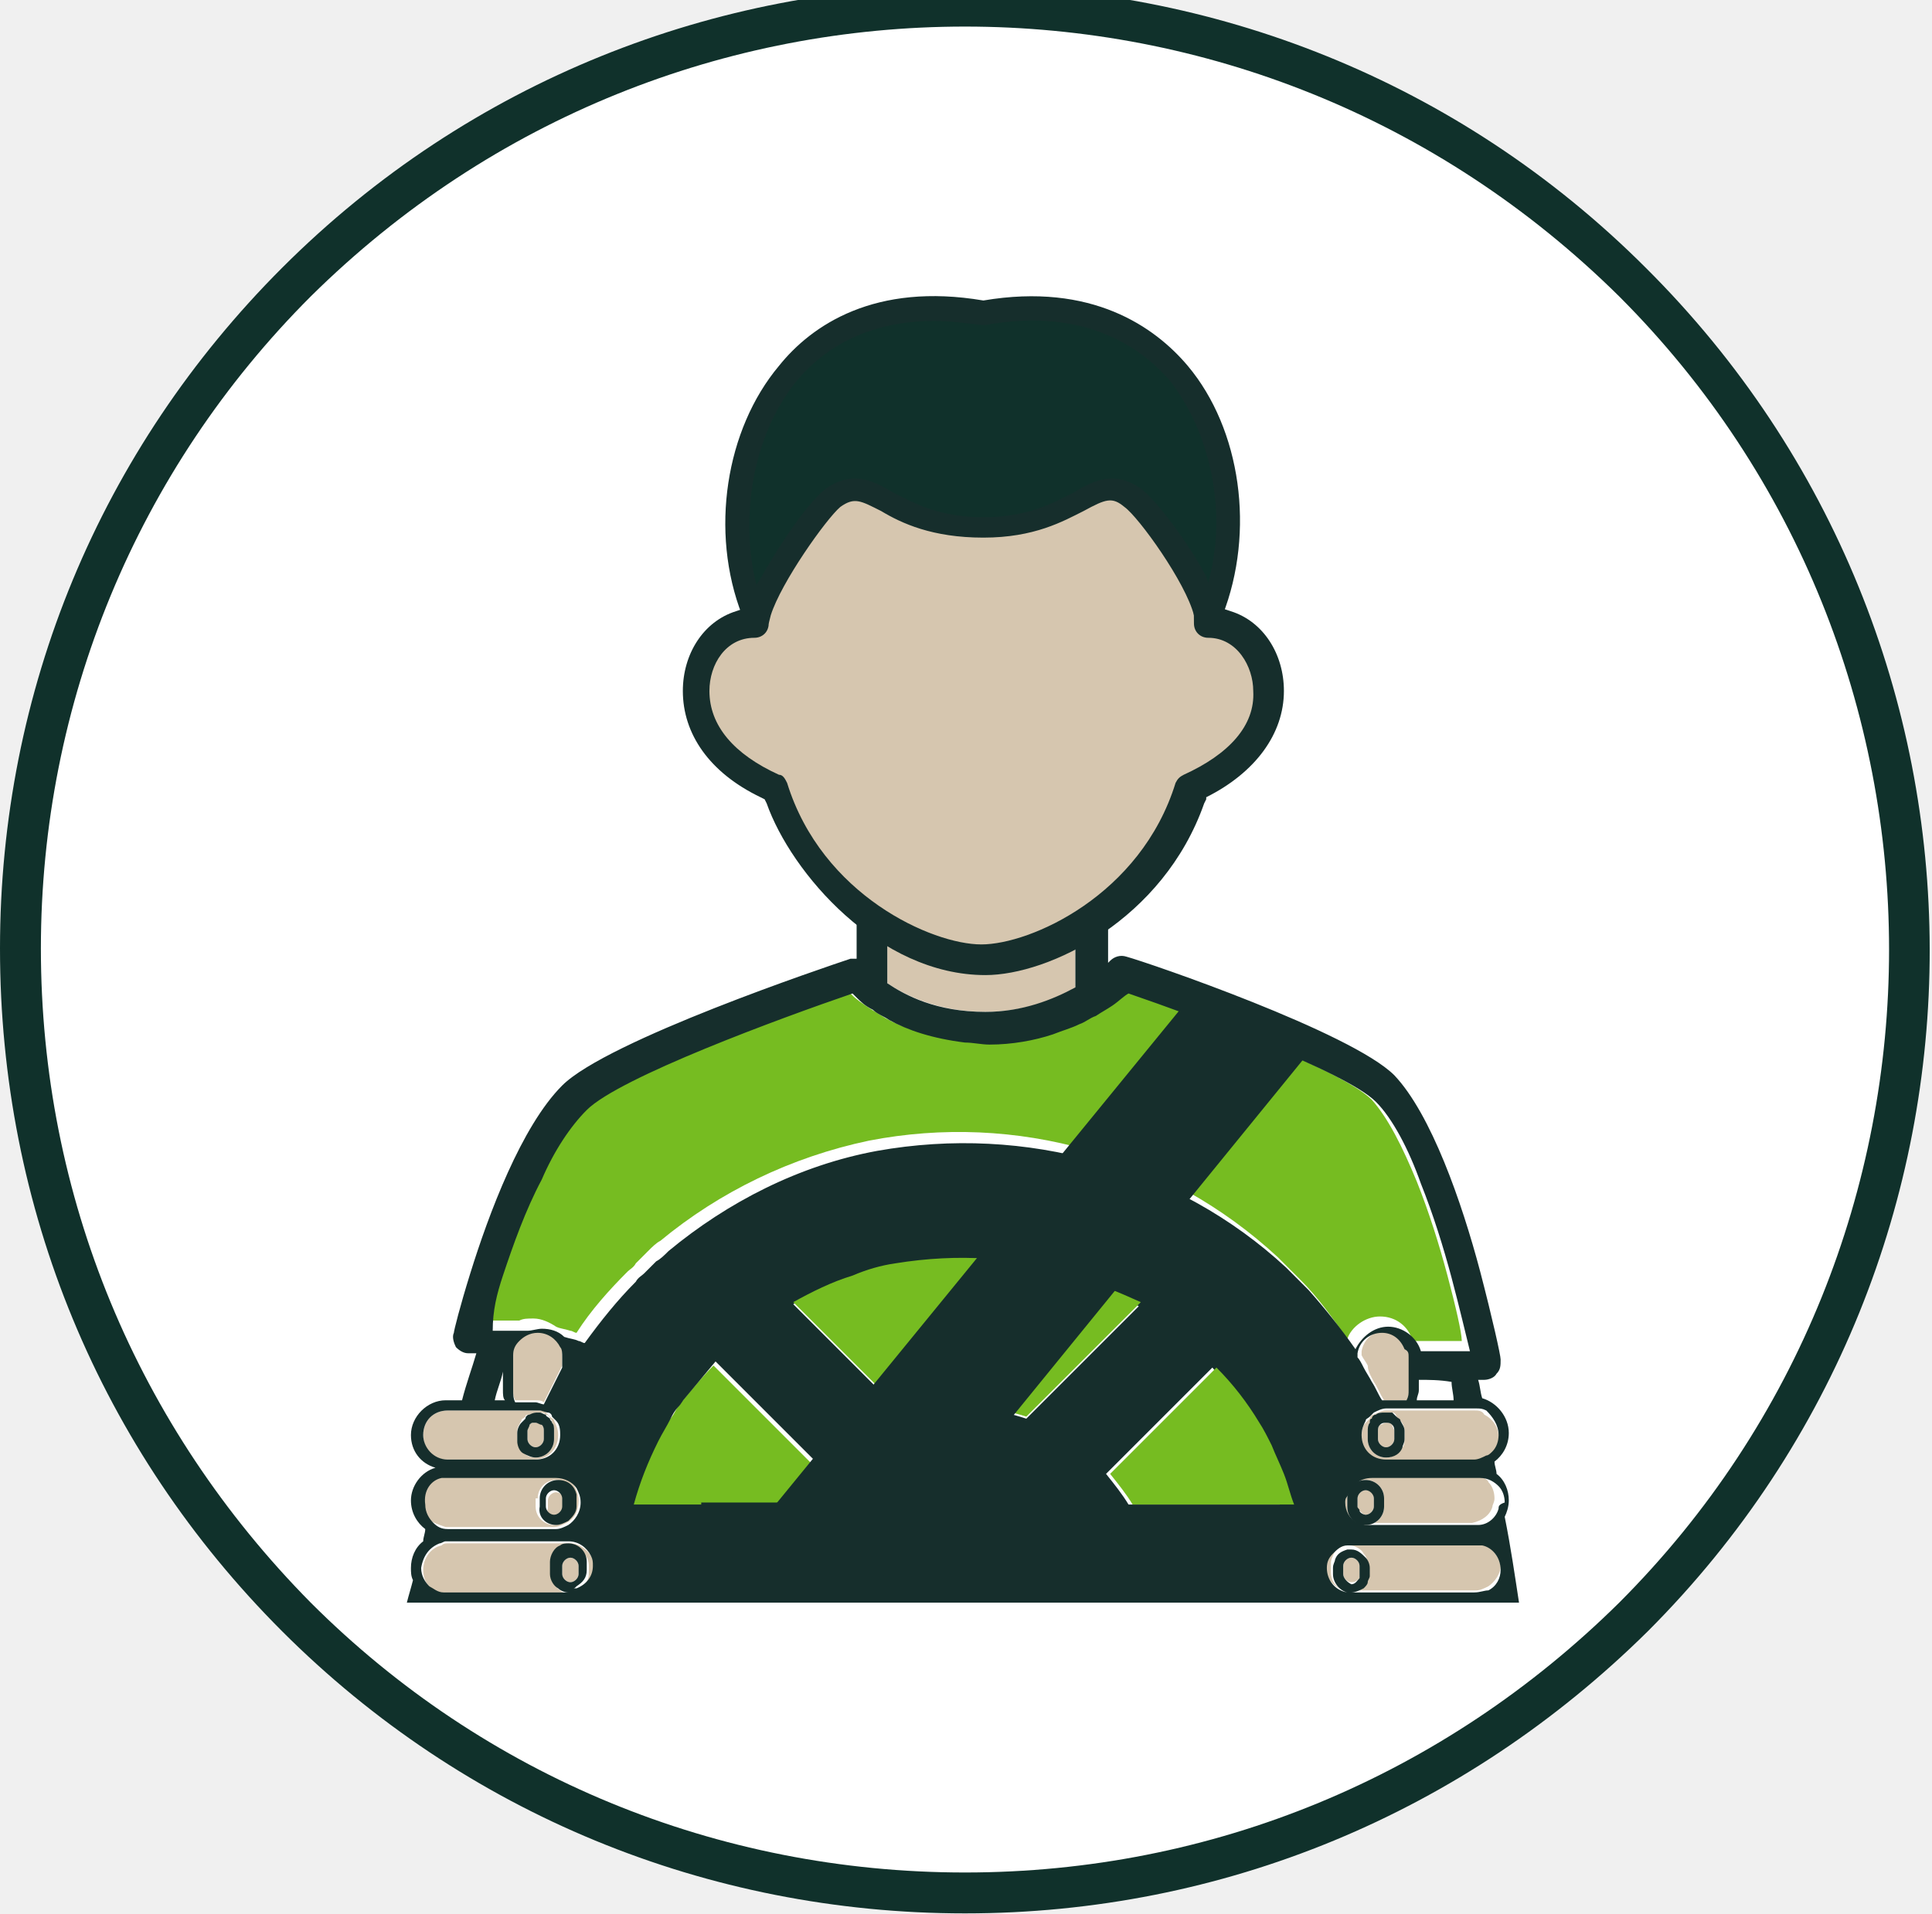
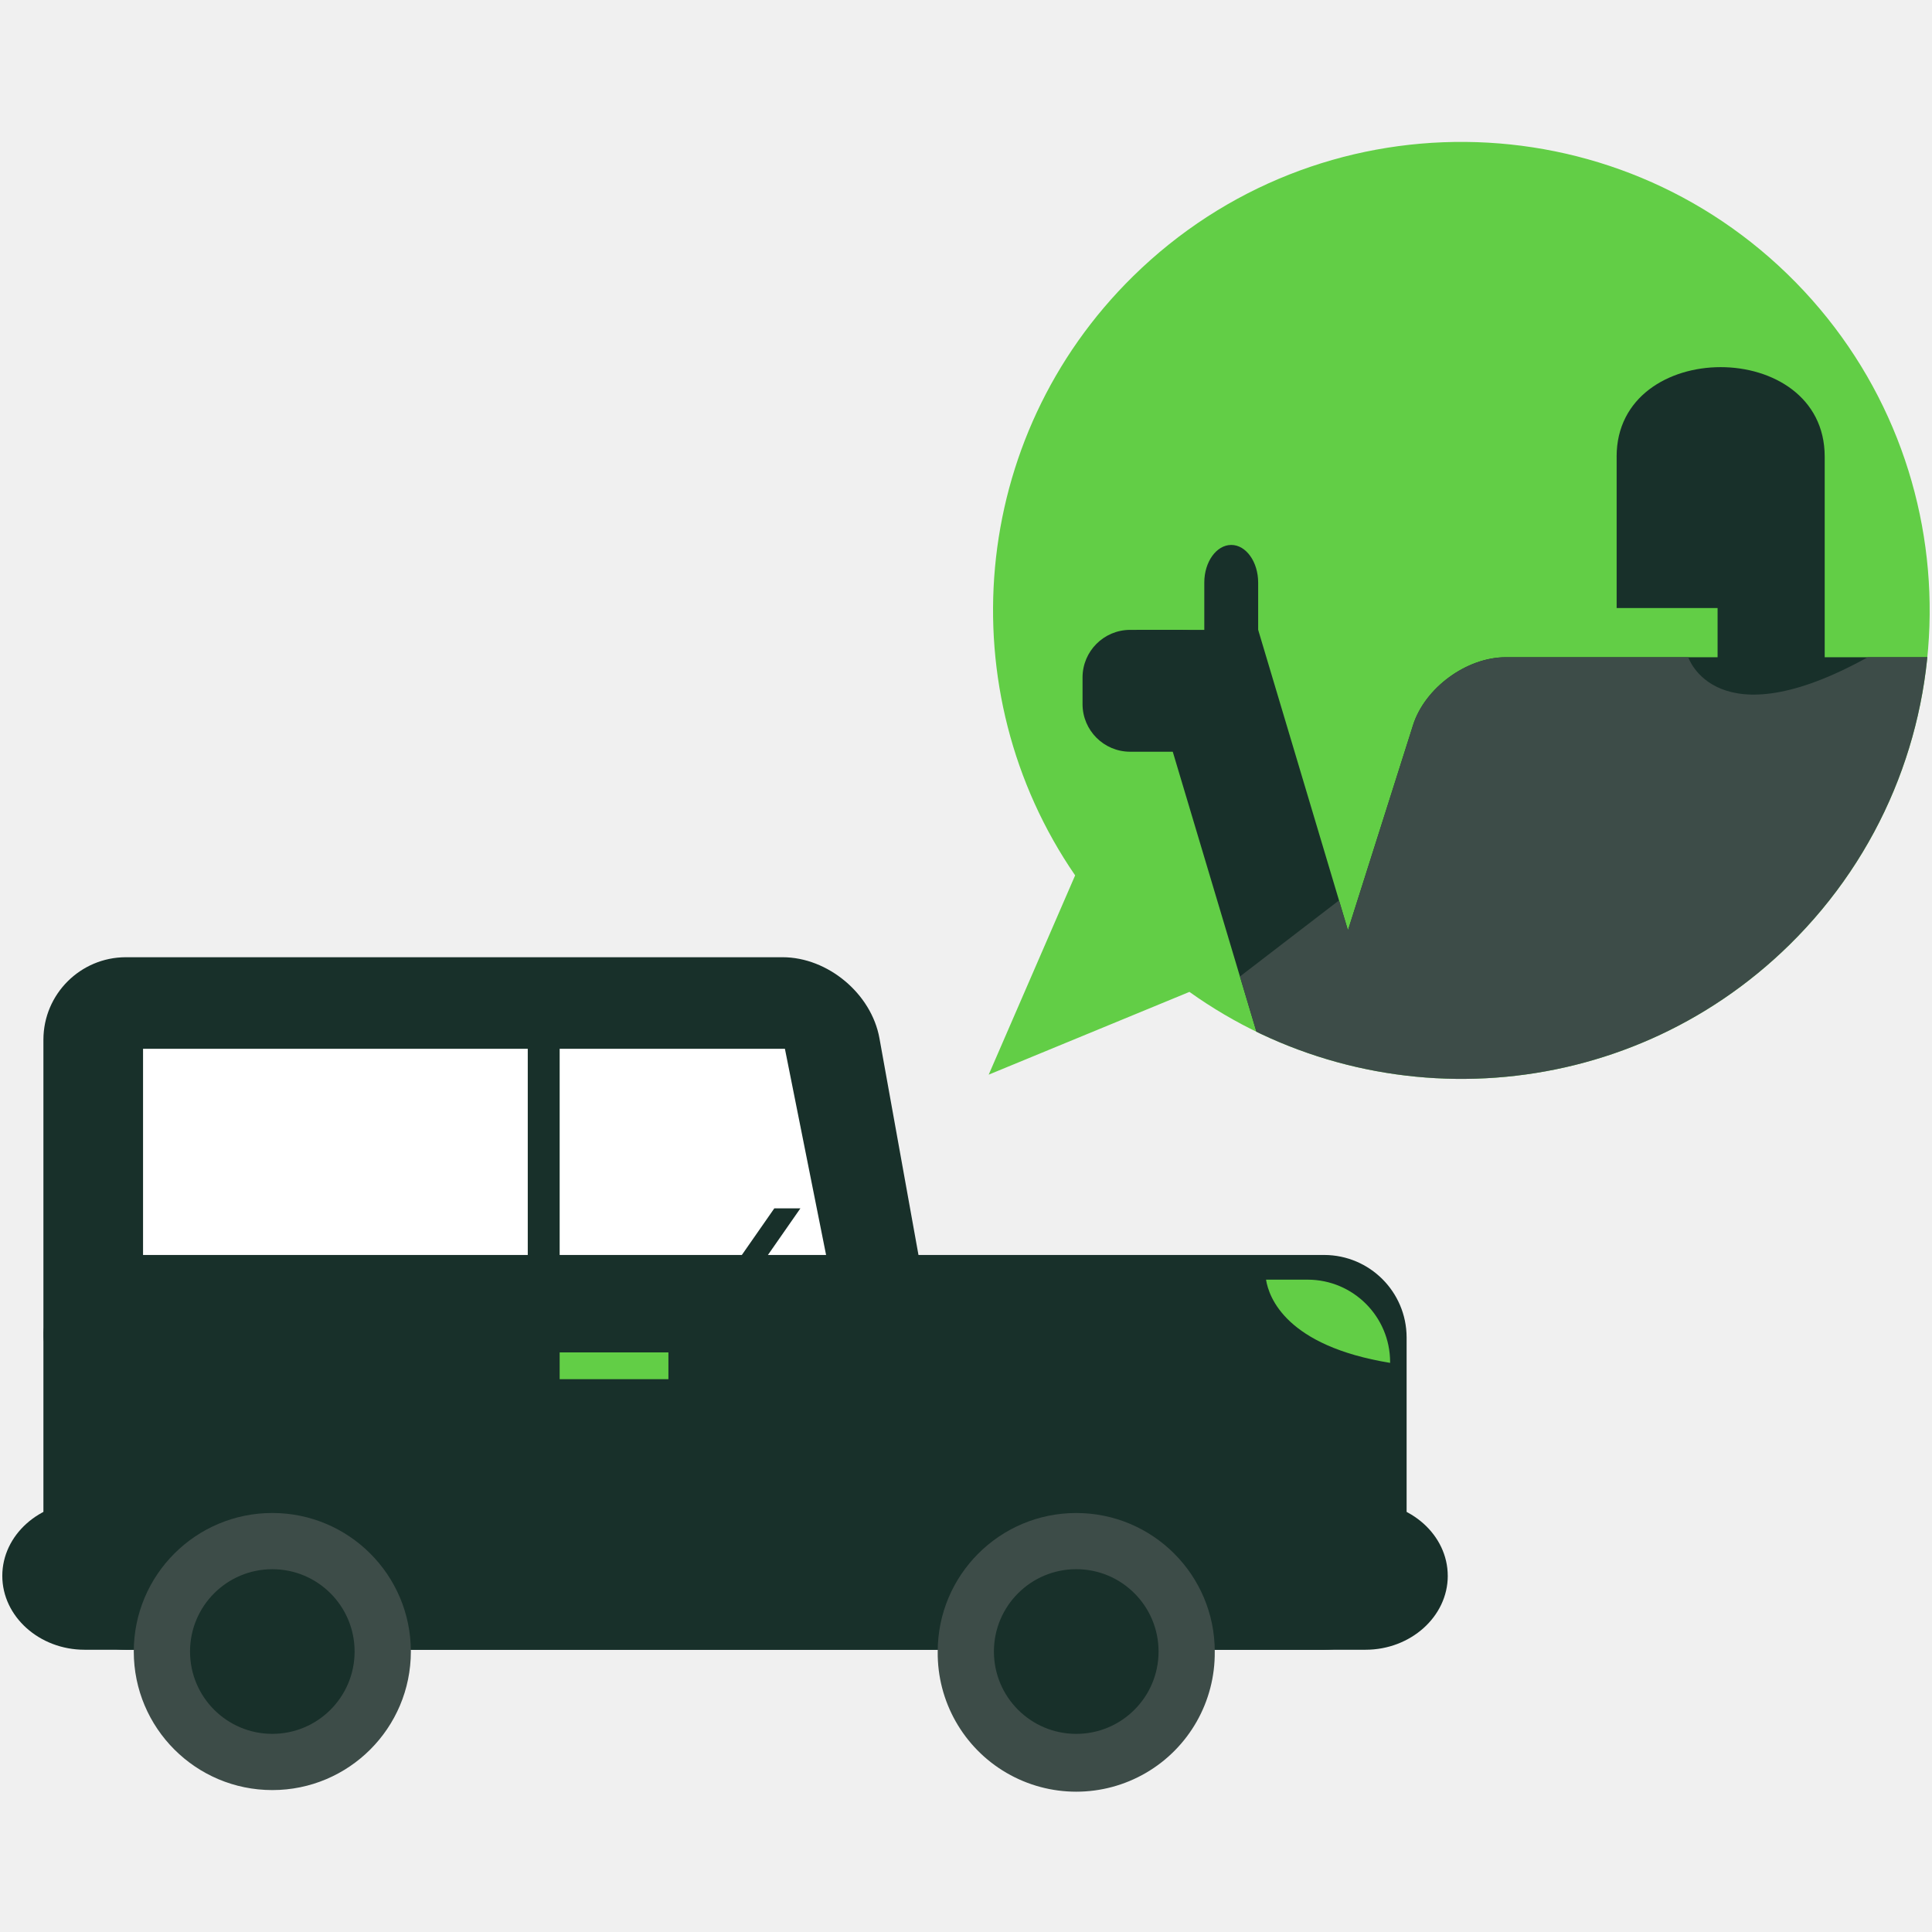
- <svg xmlns="http://www.w3.org/2000/svg" version="1.1" id="Capa_1" x="0px" y="0px" viewBox="0 0 94.5 93.6" style="enable-background:new 0 0 94.5 93.6;" xml:space="preserve">
-   <style type="text/css">
- 	.st0{fill:#FFFFFF;}
- 	.st1{fill:#10312B;}
- 	.st2{fill:#76BC21;}
- 	.st3{fill:#D6C6AF;}
- 	.st4{fill:#162E2C;}
- </style>
-   <g>
-     <g>
-       <circle class="st0" cx="47.2" cy="46.4" r="46.2" />
-       <path class="st1" d="M47.2,93.6c-12.6,0-24.5-4.9-33.4-13.8C4.9,70.9,0,59.1,0,46.4C0,33.8,4.9,22,13.8,13.1    c18.4-18.4,48.3-18.4,66.7,0l0,0C99,31.5,99,61.4,80.6,79.8C71.6,88.7,59.8,93.6,47.2,93.6z M47.2,1.3c-11.6,0-23.1,4.4-32,13.2    C6.7,23,2,34.4,2,46.4c0,12.1,4.7,23.4,13.2,32c8.5,8.5,19.9,13.2,32,13.2s23.4-4.7,32-13.2c17.6-17.6,17.6-46.3,0-63.9    C70.3,5.7,58.8,1.3,47.2,1.3z" />
+ <svg xmlns="http://www.w3.org/2000/svg" xmlns:xlink="http://www.w3.org/1999/xlink" width="100" height="100" viewBox="0 0 100 100">
+   <defs>
+     <path id="a" d="M41.745 41.902c9.552-9.384 9.693-24.738.316-34.295-9.382-9.558-24.729-9.7-34.282-.315C-.747 15.663-1.772 28.79 4.77 38.31L.298 48.624l10.39-4.284c9.397 6.717 22.532 5.933 31.057-2.438z" />
+   </defs>
+   <g fill="none" fill-rule="evenodd">
+     <g fill-rule="nonzero">
+       <g transform="translate(0 49.122)">
+         <path fill="#18302A" d="M72.806 32.007a4.273 4.273 0 0 1-4.26 4.262H6.507a4.273 4.273 0 0 1-4.26-4.262v-11.91a4.273 4.273 0 0 1 4.26-4.262h62.04a4.273 4.273 0 0 1 4.259 4.261v11.911z" />
+         <path fill="#18302A" d="M74.936 32.443c0 2.104-1.917 3.826-4.26 3.826H4.379c-2.343 0-4.26-1.722-4.26-3.826s1.917-3.825 4.26-3.825h66.296c2.343 0 4.26 1.722 4.26 3.825zM48.267 19.879c.415 2.306-1.161 4.194-3.504 4.194H6.507a4.273 4.273 0 0 1-4.26-4.262V4.685A4.273 4.273 0 0 1 6.508.424h33.997c2.342 0 4.6 1.887 5.015 4.194l2.748 15.26z" />
+         <path fill="#3D4C48" d="M21.266 36.361a7.171 7.171 0 1 1-14.342 0 7.171 7.171 0 1 1 14.342 0zM62.875 36.361a7.17 7.17 0 1 1-14.339 0 7.17 7.17 0 1 1 14.34 0z" />
+         <ellipse cx="14.095" cy="36.361" fill="#18302A" rx="4.259" ry="4.261" />
+         <ellipse cx="55.706" cy="36.361" fill="#18302A" rx="4.261" ry="4.262" />
+         <path fill="#FFF" d="M40.627 5.164H7.404v10.671h35.354z" />
+         <path fill="#18302A" d="M39.723 15.871h-1.35l1.705-2.448h1.35zM27.317 3.992h1.651v12.562h-1.651z" />
+         <path fill="#62CE46" d="M28.968 20.878h5.629v1.386h-5.629z" />
+       </g>
+       <path fill="#62CE46" d="M71.952 70.542v-.044a4.272 4.272 0 0 0-4.259-4.263H65.53c.147.93 1.049 3.43 6.423 4.307z" />
    </g>
-     <g>
-       <g>
-         <g>
-           <path class="st2" d="M70.8,62.4c-0.4-1.5-0.9-3.1-1.5-4.6c-0.7-1.7-1.4-3.1-2.2-4c-1.5-1.5-8.8-4.2-12.1-5.3      c-0.2,0.2-0.5,0.4-0.8,0.6c-0.2,0.2-0.5,0.3-0.8,0.5c-0.2,0.1-0.5,0.3-0.8,0.4c-0.4,0.2-0.9,0.4-1.3,0.5      c-0.9,0.3-1.9,0.5-3.1,0.5c-0.4,0-0.8,0-1.2-0.1c-1.6-0.2-2.8-0.6-3.7-1.1c-0.3-0.2-0.5-0.3-0.8-0.5c-0.3-0.2-0.6-0.4-0.8-0.6      c-0.1-0.1-0.1-0.1-0.2-0.2c-3.5,1.2-11.4,4.1-13,5.7c-0.8,0.8-1.5,2-2.2,3.4c-0.7,1.6-1.4,3.3-1.9,4.7c-0.3,0.9-0.5,1.7-0.7,2.3      c0.2,0,0.5,0,0.8,0c0.2,0,0.4,0,0.6,0c0.1,0,0.2,0,0.3,0c0.2-0.1,0.4-0.1,0.7-0.1c0.4,0,0.8,0.2,1.1,0.4      c0.2,0.1,0.4,0.1,0.7,0.2c0.1,0,0.2,0.1,0.3,0.1c0.7-1.1,1.6-2.1,2.5-3c0.1-0.1,0.3-0.2,0.4-0.4c0.2-0.2,0.4-0.4,0.6-0.6      c0.2-0.2,0.4-0.4,0.6-0.5c2.9-2.4,6.4-4.1,10.2-4.9c7.2-1.4,14.6,0.7,20,5.7c0.2,0.2,0.4,0.4,0.6,0.6c0,0,0,0,0,0      c0,0,0.1,0.1,0.1,0.1c0.1,0.1,0.3,0.3,0.4,0.4c0.9,0.9,1.6,1.9,2.3,2.9c0.2-0.6,0.9-1.1,1.6-1.1c0.8,0,1.4,0.5,1.6,1.2      c0.4,0,0.9,0,1.3,0c0.3,0,0.5,0,0.8,0c0.1,0,0.2,0,0.3,0C71.5,65.2,71.2,63.9,70.8,62.4z" />
-           <g>
-             <path class="st3" d="M52.6,48.3l0-2.1c-1.8,1.1-3.4,1.4-4.1,1.4c0,0,0,0-0.1,0c-1.8,0-3.6-0.7-5-1.4l0,1.9       c0.9,0.6,2.5,1.4,4.8,1.4C50.1,49.5,51.6,48.9,52.6,48.3z" />
-             <path class="st0" d="M24.6,68v-0.9c-0.1,0.5-0.3,0.9-0.4,1.4h0.5C24.6,68.4,24.6,68.2,24.6,68z" />
-             <path class="st0" d="M70.9,67.6c-0.5,0-1-0.1-1.6-0.1V68c0,0.2,0,0.3-0.1,0.5h1.8C71.1,68.2,71,67.9,70.9,67.6z" />
-             <path class="st3" d="M26.2,68.5c0.1,0,0.3,0,0.4,0.1c0.3-0.6,0.6-1.2,0.9-1.8v-0.1v-0.4c0-0.2,0-0.3-0.1-0.5       c-0.2-0.4-0.6-0.7-1.1-0.7c-0.4,0-0.7,0.2-0.9,0.4c-0.2,0.2-0.3,0.5-0.3,0.7c0,0,0,0,0,0.1V68c0,0.2,0,0.3,0.1,0.5H26.2z" />
-             <path class="st3" d="M67.2,67.6c0.2,0.3,0.3,0.6,0.5,0.9c0.1,0,0.1,0,0.2,0h1c0.1-0.2,0.1-0.3,0.1-0.5v-0.5v-0.8v-0.3       c0-0.2,0-0.3-0.1-0.5c-0.2-0.4-0.6-0.8-1.1-0.8c-0.6,0-1.1,0.4-1.2,1c0,0.1,0,0.1,0,0.2c0.1,0.2,0.2,0.3,0.3,0.5       C66.9,67.1,67.1,67.4,67.2,67.6z" />
-             <path class="st2" d="M33.4,68.5c-0.1,0.1-0.2,0.3-0.3,0.4c-0.1,0.2-0.2,0.4-0.4,0.6c-0.2,0.3-0.4,0.7-0.6,1.1       c-0.5,1-0.9,2-1.2,3.1h0.6h1.1h0.8h0.8H39c0.3-0.6,0.7-1.1,1.2-1.6l-5.3-5.3C34.4,67.3,33.9,67.9,33.4,68.5z" />
-             <path class="st0" d="M52.6,62.4c-2.8-0.9-5.7-1.1-8.8-0.6c-0.7,0.1-1.4,0.3-2.1,0.6c-1,0.3-2,0.8-2.9,1.3l5.6,5.6       c0.3-0.1,0.6-0.2,1-0.3c1.6-0.3,3.3-0.2,4.8,0.3l5.6-5.6C54.7,63.2,53.7,62.8,52.6,62.4z" />
-             <path class="st0" d="M62.2,70.7c-0.2-0.4-0.4-0.8-0.6-1.1c-0.6-1-1.3-1.9-2.1-2.7l-5.2,5.2c0.4,0.5,0.8,1,1.1,1.5H61h0.8h0.8       h0.7c-0.2-0.5-0.3-1-0.5-1.5C62.6,71.6,62.4,71.2,62.2,70.7z" />
-             <path class="st3" d="M21.8,71.4L21.8,71.4l0.8,0h0.7h2.1h0.7c0.7,0,1.2-0.5,1.2-1.2c0-0.3-0.1-0.5-0.2-0.7       c0-0.1-0.1-0.1-0.2-0.2c-0.1-0.1-0.1-0.1-0.2-0.2c-0.1-0.1-0.2-0.1-0.4-0.1c-0.1,0-0.1,0-0.2,0h-0.6h-0.4h-0.3H24h-0.6h-0.8       h-0.7c-0.7,0-1.2,0.5-1.2,1.2C20.7,70.9,21.2,71.4,21.8,71.4z M25.9,69.2c0.1,0,0.2-0.1,0.4-0.1c0,0,0.1,0,0.1,0       c0.1,0,0.2,0,0.3,0.1c0.1,0,0.2,0.1,0.2,0.2c0.1,0.1,0.1,0.1,0.1,0.2c0.1,0.1,0.1,0.3,0.1,0.4v0.4c0,0.5-0.4,0.9-0.9,0.9       c-0.3,0-0.5-0.1-0.6-0.3c-0.2-0.2-0.3-0.4-0.3-0.6V70c0-0.2,0.1-0.3,0.2-0.5c0-0.1,0.1-0.1,0.2-0.2       C25.7,69.2,25.8,69.2,25.9,69.2z" />
-             <path class="st3" d="M21.8,74.7C21.8,74.7,21.8,74.7,21.8,74.7l0.7,0h2.2h2.4c0.2,0,0.4-0.1,0.6-0.2c0.4-0.2,0.6-0.6,0.6-1.1       c0-0.3-0.1-0.5-0.2-0.7c-0.2-0.3-0.6-0.5-1-0.5h-1.9h-2.1h-0.7h-0.6c-0.1,0-0.2,0-0.3,0c-0.5,0.1-1,0.6-1,1.2       c0,0.3,0.2,0.7,0.4,0.9C21.2,74.5,21.5,74.6,21.8,74.7z M26.3,73.3c0-0.5,0.4-0.9,0.9-0.9c0.4,0,0.8,0.3,0.9,0.7       c0,0.1,0,0.1,0,0.2v0.4c0,0.3-0.1,0.5-0.4,0.7c-0.2,0.1-0.3,0.2-0.6,0.2c-0.5,0-0.9-0.4-0.9-0.9V73.3z" />
-             <path class="st3" d="M27.9,75.5h-0.3h-3h-2.3h-0.4c-0.1,0-0.2,0-0.3,0.1c-0.5,0.1-0.9,0.6-0.9,1.2c0,0.3,0.1,0.7,0.4,0.9       c0.2,0.2,0.4,0.3,0.7,0.3c0.1,0,0.1,0,0.2,0h2.5h2.9h0.5l0,0c-0.2,0-0.4-0.1-0.5-0.2C27.1,77.6,27,77.3,27,77v-0.4       c0-0.4,0.2-0.7,0.5-0.8c0.1-0.1,0.2-0.1,0.4-0.1c0.5,0,0.9,0.4,0.9,0.9v0V77c0,0.3-0.2,0.6-0.5,0.8c-0.1,0-0.1,0.1-0.2,0.1       c0.1,0,0.1,0,0.2,0c0.4-0.2,0.8-0.6,0.8-1.1c0-0.2,0-0.4-0.1-0.5C28.8,75.8,28.3,75.5,27.9,75.5z" />
-             <path class="st0" d="M28.2,77.8c-0.1,0-0.2,0-0.2,0.1C28,77.9,28.1,77.9,28.2,77.8z" />
-             <path class="st3" d="M28.3,77v-0.4c0-0.2-0.2-0.4-0.4-0.4c-0.2,0-0.4,0.2-0.4,0.4V77c0,0.2,0.2,0.4,0.4,0.4       C28.1,77.4,28.3,77.2,28.3,77z" />
-             <path class="st3" d="M27.2,74.2c0.2,0,0.4-0.2,0.4-0.4v-0.4c0-0.2-0.2-0.4-0.4-0.4c-0.2,0-0.4,0.2-0.4,0.4v0.4       C26.7,74,26.9,74.2,27.2,74.2z" />
-             <path class="st3" d="M26.2,70.8c0.2,0,0.4-0.2,0.4-0.4V70c0-0.1,0-0.2-0.1-0.3c-0.1-0.1-0.2-0.1-0.3-0.1c0,0-0.1,0-0.1,0       c-0.1,0-0.1,0-0.2,0.1c-0.1,0.1-0.1,0.2-0.1,0.3v0.4l0,0C25.8,70.6,26,70.8,26.2,70.8z" />
-             <path class="st3" d="M68.4,69h-0.5h-0.1c-0.2,0-0.4,0.1-0.6,0.2c-0.1,0-0.2,0.1-0.2,0.2c-0.1,0.1-0.1,0.1-0.2,0.2       c-0.2,0.2-0.2,0.5-0.2,0.7c0,0.7,0.5,1.2,1.2,1.2h1h2.9h0.4c0.2,0,0.4-0.1,0.6-0.2c0.1-0.1,0.2-0.1,0.3-0.2       c0.2-0.2,0.3-0.5,0.3-0.8c0-0.5-0.3-0.9-0.7-1.1C72.5,69,72.3,69,72.1,69l0,0h-0.9h-2.2h-0.3H68.4z M67.8,71.3       c-0.5,0-0.9-0.4-0.9-0.9V70c0-0.2,0-0.3,0.1-0.4c0-0.1,0.1-0.1,0.1-0.2c0.1-0.1,0.2-0.1,0.2-0.2c0.1-0.1,0.3-0.1,0.4-0.1       c0.1,0,0.1,0,0.2,0c0.1,0,0.1,0,0.2,0c0.1,0,0.2,0.1,0.2,0.2c0.1,0.1,0.1,0.1,0.2,0.2c0.1,0.1,0.2,0.3,0.2,0.5v0.4       c0,0.1,0,0.3-0.1,0.4C68.4,71.1,68.1,71.3,67.8,71.3z" />
-             <path class="st3" d="M72.1,72.2h-0.3h-2.8h-2.2c-0.3,0-0.6,0.1-0.8,0.3c-0.2,0.2-0.3,0.4-0.4,0.6c0,0.1-0.1,0.2-0.1,0.3       c0,0.4,0.2,0.8,0.6,1c0.1,0.1,0.2,0.1,0.4,0.1c0.1,0,0.2,0,0.2,0h2.7h2.5c0.1,0,0.1,0,0.1,0c0.5-0.1,0.9-0.4,1-0.8       c0-0.1,0.1-0.2,0.1-0.4c0-0.3-0.1-0.6-0.3-0.8C72.8,72.4,72.5,72.2,72.1,72.2z M67.7,73.7c0,0.5-0.4,0.9-0.9,0.9       c-0.1,0-0.1,0-0.2,0c-0.2,0-0.3-0.1-0.4-0.2c-0.2-0.2-0.3-0.4-0.3-0.7v-0.1v-0.3c0-0.2,0.1-0.4,0.2-0.6       c0.2-0.2,0.4-0.3,0.7-0.3c0.5,0,0.9,0.4,0.9,0.9V73.7z" />
-             <path class="st3" d="M72.4,75.5c-0.1,0-0.2,0-0.3,0h-2.4h-3h-0.1h-0.5c-0.1,0-0.2,0-0.3,0c-0.3,0.1-0.5,0.2-0.7,0.4       c-0.2,0.2-0.3,0.5-0.3,0.7c0,0.6,0.5,1.1,1,1.2c0,0,0.1,0,0.1,0c0,0-0.1,0-0.1,0c-0.4-0.1-0.7-0.4-0.7-0.9v-0.4       c0-0.1,0-0.2,0.1-0.4c0.1-0.3,0.3-0.4,0.6-0.5c0.1,0,0.1,0,0.2,0c0.3,0,0.6,0.2,0.7,0.4c0.1,0.1,0.2,0.3,0.2,0.5V77       c0,0.1,0,0.2-0.1,0.3c-0.1,0.1-0.1,0.2-0.2,0.3c-0.2,0.1-0.4,0.2-0.6,0.2l0,0h0.7H67h0.7h2.3h2.2c0.2,0,0.4-0.1,0.6-0.2       c0.3-0.2,0.6-0.6,0.6-1C73.3,76.1,72.9,75.6,72.4,75.5z" />
-             <path class="st3" d="M66.5,77.2c0-0.1,0-0.1,0-0.2v-0.4c0-0.2-0.2-0.4-0.4-0.4l0,0c-0.2,0-0.4,0.2-0.4,0.4V77       c0,0.2,0.2,0.4,0.4,0.4C66.3,77.4,66.4,77.3,66.5,77.2z" />
-             <path class="st3" d="M66.8,72.9c-0.2,0-0.4,0.2-0.4,0.4v0.3v0.1c0,0.1,0,0.2,0.1,0.2c0.1,0.1,0.2,0.2,0.3,0.2       c0.2,0,0.4-0.2,0.4-0.4v-0.4C67.2,73.1,67.1,72.9,66.8,72.9z" />
-             <path class="st3" d="M67.8,69.6c-0.1,0-0.2,0.1-0.3,0.1c-0.1,0.1-0.1,0.2-0.1,0.3v0.4c0,0.2,0.2,0.4,0.4,0.4       c0.2,0,0.4-0.2,0.4-0.4V70c0-0.1-0.1-0.2-0.1-0.3C68,69.6,67.9,69.6,67.8,69.6z" />
-           </g>
-           <g>
-             <path class="st4" d="M73.6,74.2c0.1-0.2,0.2-0.5,0.2-0.8c0-0.5-0.2-1-0.6-1.3c0-0.2-0.1-0.4-0.1-0.6c0.4-0.3,0.7-0.8,0.7-1.4       c0-0.8-0.6-1.5-1.3-1.7c-0.1-0.3-0.1-0.6-0.2-0.9c0.1,0,0.2,0,0.3,0c0.2,0,0.5-0.1,0.6-0.3c0.2-0.2,0.2-0.4,0.2-0.7       c0-0.2-0.4-2-1-4.3c-0.9-3.4-2.4-7.7-4.2-9.6c-2.1-2.1-12-5.5-13.1-5.8c-0.3-0.1-0.6,0-0.8,0.2c0,0,0,0-0.1,0.1l0-2.1l0-1       l0-1.1c-0.1,0.2-0.3,0.3-0.5,0.5c-0.1,0.1-0.2,0.2-0.3,0.3c-0.3,0.2-0.5,0.4-0.8,0.6c-1.9,1.4-3.6,1.7-4.1,1.7       c-1.9,0-3.8-0.8-5-1.7c-0.2-0.2-0.5-0.3-0.7-0.5c0,0-0.1-0.1-0.1-0.1c-0.3-0.2-0.5-0.5-0.8-0.8l0,1.1l0,1.1l0,1.8       c-0.1,0-0.2,0-0.3,0c-1.2,0.4-11.9,4-14.1,6.2c-2,2-3.6,6.3-4.5,9.2c-0.5,1.6-0.8,2.8-0.8,2.9c-0.1,0.2,0,0.5,0.1,0.7       c0.2,0.2,0.4,0.3,0.6,0.3c0,0,0.2,0,0.4,0c-0.2,0.7-0.5,1.5-0.7,2.3h-0.8c-0.9,0-1.7,0.8-1.7,1.7c0,0.8,0.5,1.4,1.2,1.6       c-0.7,0.2-1.2,0.9-1.2,1.6c0,0.6,0.3,1.1,0.7,1.4c0,0.2-0.1,0.4-0.1,0.6c-0.4,0.3-0.6,0.8-0.6,1.3c0,0.2,0,0.4,0.1,0.6       c-0.1,0.4-0.2,0.7-0.3,1.1h0.8h0.7h2.8h2.9h0.7h0.8h0.3h0.5h0.5h3.2h0.8H35h2.7h18.7h3.9h0.8H62H64h0.6h1.5H67h0h0.8h2.1h2.9       h1.4h0.1C74.1,77.1,73.9,75.7,73.6,74.2z M50.2,69.4c-1.5-0.5-3.2-0.7-4.8-0.3c-0.3,0.1-0.7,0.2-1,0.3l-5.6-5.6       c0.9-0.5,1.9-1,2.9-1.3c0.7-0.2,1.4-0.4,2.1-0.6c3-0.6,6-0.4,8.8,0.6c1.1,0.4,2.1,0.8,3.1,1.4L50.2,69.4z M21.9,69h0.7h0.8H24       h0.9h0.3h0.4h0.6c0.1,0,0.1,0,0.2,0c0.1,0,0.3,0.1,0.4,0.1c0.1,0,0.2,0.1,0.2,0.2c0.1,0.1,0.1,0.1,0.2,0.2       c0.2,0.2,0.2,0.5,0.2,0.7c0,0.7-0.5,1.2-1.2,1.2h-0.7h-2.1h-0.7h-0.8l0,0c-0.7,0-1.2-0.6-1.2-1.2C20.7,69.5,21.2,69,21.9,69z        M24.6,62.4c0.5-1.5,1.1-3.2,1.9-4.7c0.6-1.4,1.4-2.6,2.2-3.4c1.6-1.6,9.5-4.5,13-5.7c0.1,0.1,0.1,0.1,0.2,0.2       c0.2,0.2,0.4,0.4,0.8,0.6c0.2,0.2,0.5,0.3,0.8,0.5c0.9,0.5,2.1,0.9,3.7,1.1c0.4,0,0.8,0.1,1.2,0.1c1.1,0,2.2-0.2,3.1-0.5       c0.5-0.2,0.9-0.3,1.3-0.5c0.3-0.1,0.5-0.3,0.8-0.4c0.3-0.2,0.5-0.3,0.8-0.5c0.3-0.2,0.6-0.5,0.8-0.6c3.2,1.1,10.6,3.8,12.1,5.3       c0.8,0.8,1.6,2.3,2.2,4c0.6,1.5,1.1,3.1,1.5,4.6c0.4,1.5,0.7,2.8,0.9,3.6c-0.1,0-0.2,0-0.3,0c-0.3,0-0.5,0-0.8,0       c-0.4,0-0.9,0-1.3,0c-0.2-0.7-0.9-1.2-1.6-1.2c-0.7,0-1.3,0.5-1.6,1.1c-0.7-1-1.5-2-2.3-2.9c-0.1-0.1-0.3-0.3-0.4-0.4       c0,0-0.1-0.1-0.1-0.1c0,0,0,0,0,0c-0.2-0.2-0.4-0.4-0.6-0.6c-5.3-4.9-12.7-7-20-5.7c-3.8,0.7-7.3,2.5-10.2,4.9       c-0.2,0.2-0.4,0.4-0.6,0.5c-0.2,0.2-0.4,0.4-0.6,0.6c-0.1,0.1-0.3,0.2-0.4,0.4c-0.9,0.9-1.7,1.9-2.5,3c-0.1,0-0.2-0.1-0.3-0.1       c-0.2-0.1-0.4-0.1-0.7-0.2c-0.3-0.3-0.7-0.4-1.1-0.4c-0.2,0-0.5,0.1-0.7,0.1c-0.1,0-0.2,0-0.3,0c-0.2,0-0.4,0-0.6,0       c-0.3,0-0.5,0-0.8,0C24.1,64.1,24.3,63.3,24.6,62.4z M43.4,46.2c1.4,0.8,3.2,1.4,5,1.4c0,0,0,0,0.1,0c0.8,0,2.3-0.3,4.1-1.4       l0,2.1c-1.1,0.6-2.6,1.2-4.4,1.2c-2.4,0-3.9-0.8-4.8-1.4L43.4,46.2z M71.1,68.5h-1.8c0-0.2,0.1-0.3,0.1-0.5v-0.5       c0.5,0,1,0,1.6,0.1C71,67.9,71.1,68.2,71.1,68.5z M73.3,70.2c0,0.3-0.1,0.6-0.3,0.8c-0.1,0.1-0.2,0.2-0.3,0.2       c-0.2,0.1-0.4,0.2-0.6,0.2h-0.4h-2.9h-1c-0.7,0-1.2-0.5-1.2-1.2c0-0.3,0.1-0.5,0.2-0.7c0-0.1,0.1-0.1,0.2-0.2       c0.1-0.1,0.1-0.1,0.2-0.2c0.2-0.1,0.4-0.2,0.6-0.2h0.1h0.5h0.4h0.3h2.2h0.9l0,0c0.2,0,0.3,0,0.5,0.1       C73,69.3,73.3,69.7,73.3,70.2z M73.3,73.8c-0.1,0.4-0.5,0.8-1,0.8c0,0-0.1,0-0.1,0h-2.5h-2.7c-0.1,0-0.2,0-0.2,0       c-0.1,0-0.3-0.1-0.4-0.1c-0.4-0.2-0.6-0.6-0.6-1c0-0.1,0-0.2,0.1-0.3c0.1-0.2,0.2-0.4,0.4-0.6c0.2-0.2,0.5-0.3,0.8-0.3h2.2h2.8       h0.3c0.4,0,0.7,0.2,0.9,0.4c0.2,0.2,0.3,0.5,0.3,0.8C73.3,73.6,73.3,73.7,73.3,73.8z M72.1,77.9h-2.2h-2.3H67h-0.2h-0.7l0,0       c0.2,0,0.4-0.1,0.6-0.2c0.1-0.1,0.2-0.2,0.2-0.3c0-0.1,0.1-0.2,0.1-0.3v-0.4c0-0.2-0.1-0.4-0.2-0.5c-0.2-0.2-0.4-0.4-0.7-0.4       c-0.1,0-0.1,0-0.2,0c-0.3,0.1-0.5,0.2-0.6,0.5c0,0.1-0.1,0.2-0.1,0.4V77c0,0.4,0.3,0.8,0.7,0.9c0,0,0.1,0,0.1,0       c0,0-0.1,0-0.1,0c-0.6-0.1-1-0.6-1-1.2c0-0.3,0.1-0.5,0.3-0.7c0.2-0.2,0.4-0.4,0.7-0.4c0.1,0,0.2,0,0.3,0h0.5h0.1h3h2.4       c0.1,0,0.2,0,0.3,0c0.5,0.1,0.9,0.6,0.9,1.2c0,0.4-0.2,0.8-0.6,1C72.6,77.8,72.4,77.9,72.1,77.9z M65.7,77v-0.4       c0-0.2,0.2-0.4,0.4-0.4l0,0c0.2,0,0.4,0.2,0.4,0.4V77c0,0.1,0,0.1,0,0.2c-0.1,0.1-0.2,0.3-0.4,0.3C65.9,77.4,65.7,77.2,65.7,77       z M25.1,68v-1.6c0,0,0,0,0-0.1c0-0.3,0.1-0.5,0.3-0.7c0.2-0.2,0.5-0.4,0.9-0.4c0.5,0,0.9,0.3,1.1,0.7c0.1,0.1,0.1,0.3,0.1,0.5       v0.4v0.1c-0.3,0.6-0.6,1.2-0.9,1.8c-0.1,0-0.3-0.1-0.4-0.1h-1C25.1,68.4,25.1,68.2,25.1,68z M24.9,66.3L24.9,66.3L24.9,66.3       L24.9,66.3L24.9,66.3z M68.9,66.4v0.3v0.8V68c0,0.2,0,0.3-0.1,0.5h-1c-0.1,0-0.1,0-0.2,0c-0.2-0.3-0.3-0.6-0.5-0.9       c-0.1-0.2-0.3-0.5-0.4-0.7c-0.1-0.2-0.2-0.4-0.3-0.5c0-0.1,0-0.1,0-0.2c0.1-0.6,0.6-1,1.2-1c0.5,0,0.9,0.3,1.1,0.8       C68.9,66.1,68.9,66.2,68.9,66.4z M24.7,68.5h-0.5c0.1-0.5,0.3-0.9,0.4-1.4V68C24.6,68.2,24.6,68.4,24.7,68.5z M21.6,72.3       c0.1,0,0.2,0,0.3,0h0.6h0.7h2.1h1.9c0.4,0,0.8,0.2,1,0.5c0.1,0.2,0.2,0.4,0.2,0.7c0,0.5-0.3,0.9-0.6,1.1       c-0.2,0.1-0.4,0.2-0.6,0.2h-2.4h-2.2h-0.6c0,0-0.1,0-0.1,0c-0.3,0-0.5-0.1-0.7-0.3c-0.2-0.2-0.4-0.5-0.4-0.9       C20.7,72.9,21.1,72.4,21.6,72.3z M21.5,75.5c0.1,0,0.2-0.1,0.3-0.1h0.4h2.3h3h0.3c0.5,0,0.9,0.3,1.1,0.7       c0.1,0.2,0.1,0.3,0.1,0.5c0,0.5-0.3,0.9-0.8,1.1c0,0-0.1,0-0.2,0c0.1,0,0.1,0,0.2-0.1c0.3-0.2,0.5-0.4,0.5-0.8v-0.4v0       c0-0.5-0.4-0.9-0.9-0.9c-0.1,0-0.3,0-0.4,0.1c-0.3,0.1-0.5,0.5-0.5,0.8V77c0,0.3,0.2,0.6,0.4,0.7c0.1,0.1,0.3,0.2,0.5,0.2l0,0       l0,0h-0.5h-2.9h-2.5c-0.1,0-0.1,0-0.2,0c-0.3,0-0.5-0.2-0.7-0.3c-0.2-0.2-0.4-0.5-0.4-0.9C20.7,76.1,21,75.7,21.5,75.5z        M27.5,76.6c0-0.2,0.2-0.4,0.4-0.4c0.2,0,0.4,0.2,0.4,0.4V77c0,0.2-0.2,0.4-0.4,0.4c-0.2,0-0.4-0.2-0.4-0.4V76.6z M34.3,73.6       h-0.8h-0.8h-1.1H31c0.3-1.1,0.7-2.1,1.2-3.1c0.2-0.4,0.4-0.7,0.6-1.1c0.1-0.2,0.2-0.4,0.4-0.6c0.1-0.1,0.2-0.3,0.3-0.4       c0.5-0.6,1-1.2,1.5-1.8l5.3,5.3c-0.5,0.5-0.8,1-1.2,1.6H34.3z M62.6,73.6h-0.8H61h-5.8c-0.3-0.5-0.7-1-1.1-1.5l5.2-5.2       c0.8,0.9,1.5,1.8,2.1,2.7c0.2,0.4,0.4,0.7,0.6,1.1c0.2,0.4,0.4,0.9,0.6,1.3c0.2,0.5,0.4,1,0.5,1.5H62.6z" />
-             <path class="st4" d="M27.2,74.6c0.2,0,0.4-0.1,0.6-0.2c0.2-0.2,0.4-0.4,0.4-0.7v-0.4c0-0.1,0-0.2,0-0.2       c-0.1-0.4-0.4-0.7-0.9-0.7c-0.5,0-0.9,0.4-0.9,0.9v0.4C26.3,74.2,26.7,74.6,27.2,74.6z M26.7,73.3c0-0.2,0.2-0.4,0.4-0.4       c0.2,0,0.4,0.2,0.4,0.4v0.4c0,0.2-0.2,0.4-0.4,0.4c-0.2,0-0.4-0.2-0.4-0.4V73.3z" />
-             <path class="st4" d="M26.2,71.3c0.5,0,0.9-0.4,0.9-0.9V70c0-0.2,0-0.3-0.1-0.4c0-0.1-0.1-0.1-0.1-0.2c-0.1-0.1-0.2-0.1-0.2-0.2       c-0.1,0-0.2-0.1-0.3-0.1c0,0-0.1,0-0.1,0c-0.1,0-0.2,0-0.4,0.1c-0.1,0-0.2,0.1-0.2,0.2c-0.1,0.1-0.1,0.1-0.2,0.2       c-0.1,0.1-0.2,0.3-0.2,0.5v0.4c0,0.2,0.1,0.5,0.3,0.6C25.8,71.2,26,71.3,26.2,71.3z M25.8,70.4V70c0-0.1,0.1-0.2,0.1-0.3       c0.1-0.1,0.1-0.1,0.2-0.1c0,0,0.1,0,0.1,0c0.1,0,0.2,0.1,0.3,0.1c0.1,0.1,0.1,0.2,0.1,0.3v0.4c0,0.2-0.2,0.4-0.4,0.4       C26,70.8,25.8,70.6,25.8,70.4L25.8,70.4z" />
-             <path class="st4" d="M66.8,72.4c-0.3,0-0.5,0.1-0.7,0.3c-0.1,0.2-0.2,0.4-0.2,0.6v0.3v0.1c0,0.3,0.1,0.5,0.3,0.7       c0.1,0.1,0.3,0.2,0.4,0.2c0.1,0,0.1,0,0.2,0c0.5,0,0.9-0.4,0.9-0.9v-0.4C67.7,72.8,67.3,72.4,66.8,72.4z M67.2,73.7       c0,0.2-0.2,0.4-0.4,0.4c-0.1,0-0.3-0.1-0.3-0.2c0-0.1-0.1-0.1-0.1-0.2v-0.1v-0.3c0-0.2,0.2-0.4,0.4-0.4c0.2,0,0.4,0.2,0.4,0.4       V73.7z" />
-             <path class="st4" d="M68.3,69.3c-0.1-0.1-0.1-0.1-0.2-0.2c-0.1,0-0.1,0-0.2,0c-0.1,0-0.1,0-0.2,0c-0.1,0-0.3,0-0.4,0.1       c-0.1,0-0.2,0.1-0.2,0.2C67,69.4,67,69.5,67,69.6c-0.1,0.1-0.1,0.3-0.1,0.4v0.4c0,0.5,0.4,0.9,0.9,0.9c0.4,0,0.7-0.2,0.8-0.5       c0-0.1,0.1-0.2,0.1-0.4V70c0-0.2-0.1-0.3-0.2-0.5C68.5,69.4,68.4,69.4,68.3,69.3z M68.2,70.4c0,0.2-0.2,0.4-0.4,0.4       c-0.2,0-0.4-0.2-0.4-0.4V70c0-0.1,0-0.2,0.1-0.3c0.1-0.1,0.2-0.1,0.3-0.1c0.1,0,0.2,0,0.3,0.1c0.1,0.1,0.1,0.2,0.1,0.3V70.4z" />
-           </g>
-           <path class="st2" d="M52.6,62.4c-2.8-0.9-5.7-1.1-8.8-0.6c-0.7,0.1-1.4,0.3-2.1,0.6c-1,0.3-2,0.8-2.9,1.3l5.6,5.6      c0.3-0.1,0.6-0.2,1-0.3c1.6-0.3,3.3-0.2,4.8,0.3l5.6-5.6C54.7,63.2,53.7,62.8,52.6,62.4z" />
-           <path class="st2" d="M62.2,70.7c-0.2-0.4-0.4-0.8-0.6-1.1c-0.6-1-1.3-1.9-2.1-2.7l-5.2,5.2c0.4,0.5,0.8,1,1.1,1.5H61h0.8h0.8      h0.7c-0.2-0.5-0.3-1-0.5-1.5C62.6,71.6,62.4,71.2,62.2,70.7z" />
+     <path fill="#62CE46" fill-rule="nonzero" d="M92.622 48.902c9.553-9.384 9.693-24.738.316-34.295-9.382-9.558-24.729-9.7-34.282-.315-8.526 8.371-9.551 21.497-3.007 31.017l-4.474 10.315 10.39-4.284c9.397 6.717 22.532 5.933 31.057-2.438z" />
+     <g transform="translate(50.877 7)">
+       <mask id="b" fill="#fff">
+         <use xlink:href="#a" />
+       </mask>
+       <g fill-rule="nonzero" mask="url(#b)">
+         <path fill="#18302A" d="M56.055 46.575a3.696 3.696 0 0 1-3.684 3.687h-32.68c-2.029 0-3.184-1.581-2.573-3.513l5.144-16.216c.613-1.932 2.772-3.515 4.8-3.515h25.31a3.697 3.697 0 0 1 3.683 3.688v15.87z" />
+         <path fill="#18302A" d="M32.8 16.633v7.84h5.225v4.248h5.544V16.633c0-6.173-10.77-6.173-10.77 0z" />
+         <g fill="#18302A">
+           <path d="M21.614 50.262H15.31L7.94 25.602h6.306z" />
+           <path d="M12.77 29.451a2.465 2.465 0 0 1-2.457 2.458h-2.7a2.465 2.465 0 0 1-2.458-2.458v-1.39a2.465 2.465 0 0 1 2.457-2.459h2.701a2.465 2.465 0 0 1 2.458 2.458v1.391z" />
+           <path d="M11.457 26.398v-3.245c0-1.073.629-1.947 1.397-1.947.762 0 1.391.874 1.391 1.947v3.245h-2.788z" />
        </g>
-         <g>
-           <g>
-             <g>
-               <g>
-                 <g>
-                   <g>
-                     <path class="st3" d="M59.1,30.9c-0.3,0-0.5-0.2-0.5-0.5c0-8.2-5.3-11.9-10.6-11.9c-5.3,0-10.6,3.7-10.6,11.9           c0,0.3-0.2,0.5-0.5,0.5c-1.6,0-2.4,1.5-2.4,2.8c0,1.8,1.3,3.3,3.5,4.3c0.1,0.1,0.2,0.2,0.3,0.3c1.8,5.6,7.3,8,9.7,8           c2.4,0,8-2.4,9.7-8c0-0.1,0.1-0.2,0.3-0.3l0,0c2.3-1,3.5-2.5,3.5-4.3C61.6,32.4,60.7,30.9,59.1,30.9z" />
-                   </g>
-                   <g>
-                     <path class="st4" d="M60.2,29.9l-0.3-0.1l0-0.4c-0.2-3.8-1.6-7-4-9.1c-2.1-1.9-4.9-2.9-7.8-2.9c-2.9,0-5.7,1-7.8,2.9           c-2.4,2.2-3.8,5.3-4,9.1l0,0.4l-0.3,0.1c-1.6,0.5-2.6,2.1-2.6,3.9c0,2.1,1.3,4,3.8,5.2l0.2,0.1l0.1,0.2           c1.2,3.4,5.5,8.4,10.7,8.4c3.1,0,8.7-2.7,10.7-8.4l0.1-0.2L59,39c2.4-1.2,3.8-3.1,3.8-5.2C62.8,32,61.8,30.4,60.2,29.9z            M57.9,37.9L57.9,37.9c-0.2,0.1-0.3,0.2-0.4,0.4c-1.7,5.5-7.1,7.9-9.5,7.9c-2.4,0-7.8-2.4-9.5-7.9           c-0.1-0.2-0.2-0.4-0.4-0.4c-2.2-1-3.4-2.4-3.4-4.1c0-1.3,0.8-2.6,2.2-2.6c0.4,0,0.7-0.3,0.7-0.7c0-8,5.2-11.6,10.4-11.6           c5.2,0,10.4,3.6,10.4,11.6c0,0.4,0.3,0.7,0.7,0.7c1.4,0,2.2,1.4,2.2,2.6C61.4,35.5,60.1,36.9,57.9,37.9z" />
-                   </g>
-                 </g>
-                 <g>
-                   <path class="st1" d="M48.1,15.3c-10.5-1.8-13.6,8.2-11.3,14.6h0.3c0.5-1.6,2.7-4.9,3.6-5.6c2-1.4,2.7,1.4,7.3,1.5          c4.6,0,5.4-2.9,7.3-1.5c0.9,0.7,3.2,4,3.7,5.6h0.3C61.7,23.5,58.6,13.5,48.1,15.3z" />
-                 </g>
-                 <g>
-                   <path class="st4" d="M58.1,17.9c-1.6-1.9-4.7-4.1-10-3.2l0,0l0,0c-5.3-0.9-8.4,1.2-10,3.2c-2.6,3.1-3.4,8.1-1.8,12.2          l0.1,0.4h1.2l0.1-0.4c0.5-1.6,2.7-4.7,3.4-5.3c0.7-0.5,1-0.3,2,0.2c1,0.6,2.5,1.3,5,1.3c2.5,0,3.9-0.8,4.9-1.3          c1.1-0.6,1.4-0.7,2-0.2c0.7,0.5,3,3.7,3.4,5.3l0.1,0.4h1.2l0.1-0.4C61.4,26,60.7,21,58.1,17.9z M59.2,28.1l-0.1,0.4L59,28.2          c-0.9-1.7-2.5-3.8-3.2-4.3c-1.3-0.9-2.3-0.4-3.3,0.2c-1,0.5-2.2,1.2-4.4,1.2c-2.2,0-3.4-0.7-4.4-1.2c-1-0.6-2-1.1-3.3-0.2          c-0.8,0.6-2.2,2.6-3.2,4.4L37,28.6l-0.1-0.4C36.2,24.8,37,21,39,18.6c1.6-1.9,3.9-2.9,6.7-2.9c0.7,0,1.5,0.1,2.3,0.2l0.1,0          l0.1,0c3.8-0.7,6.9,0.3,9,2.7C59.1,21,60,24.7,59.2,28.1z" />
-                 </g>
-               </g>
-             </g>
-           </g>
-         </g>
+         <path fill="#3D4C48" d="M22.262 30.534l-5.144 16.215c-.611 1.932.544 3.513 2.572 3.513h32.68a3.696 3.696 0 0 0 3.685-3.686v-15.87a3.697 3.697 0 0 0-3.684-3.687h-6.574c-7.862 4.35-9.29 0-9.29 0H27.06c-2.028 0-4.187 1.583-4.8 3.515z" />
+         <path fill="#3D4C48" d="M21.614 50.262L18.43 39.604l-5.128 3.939 2.008 6.72z" />
      </g>
-       <polygon class="st4" points="42.6,77.8 34.5,77.8 58.2,48.8 64.5,50.9   " />
    </g>
  </g>
-   <g>
- </g>
-   <g>
- </g>
-   <g>
- </g>
-   <g>
- </g>
-   <g>
- </g>
-   <g>
- </g>
</svg>
